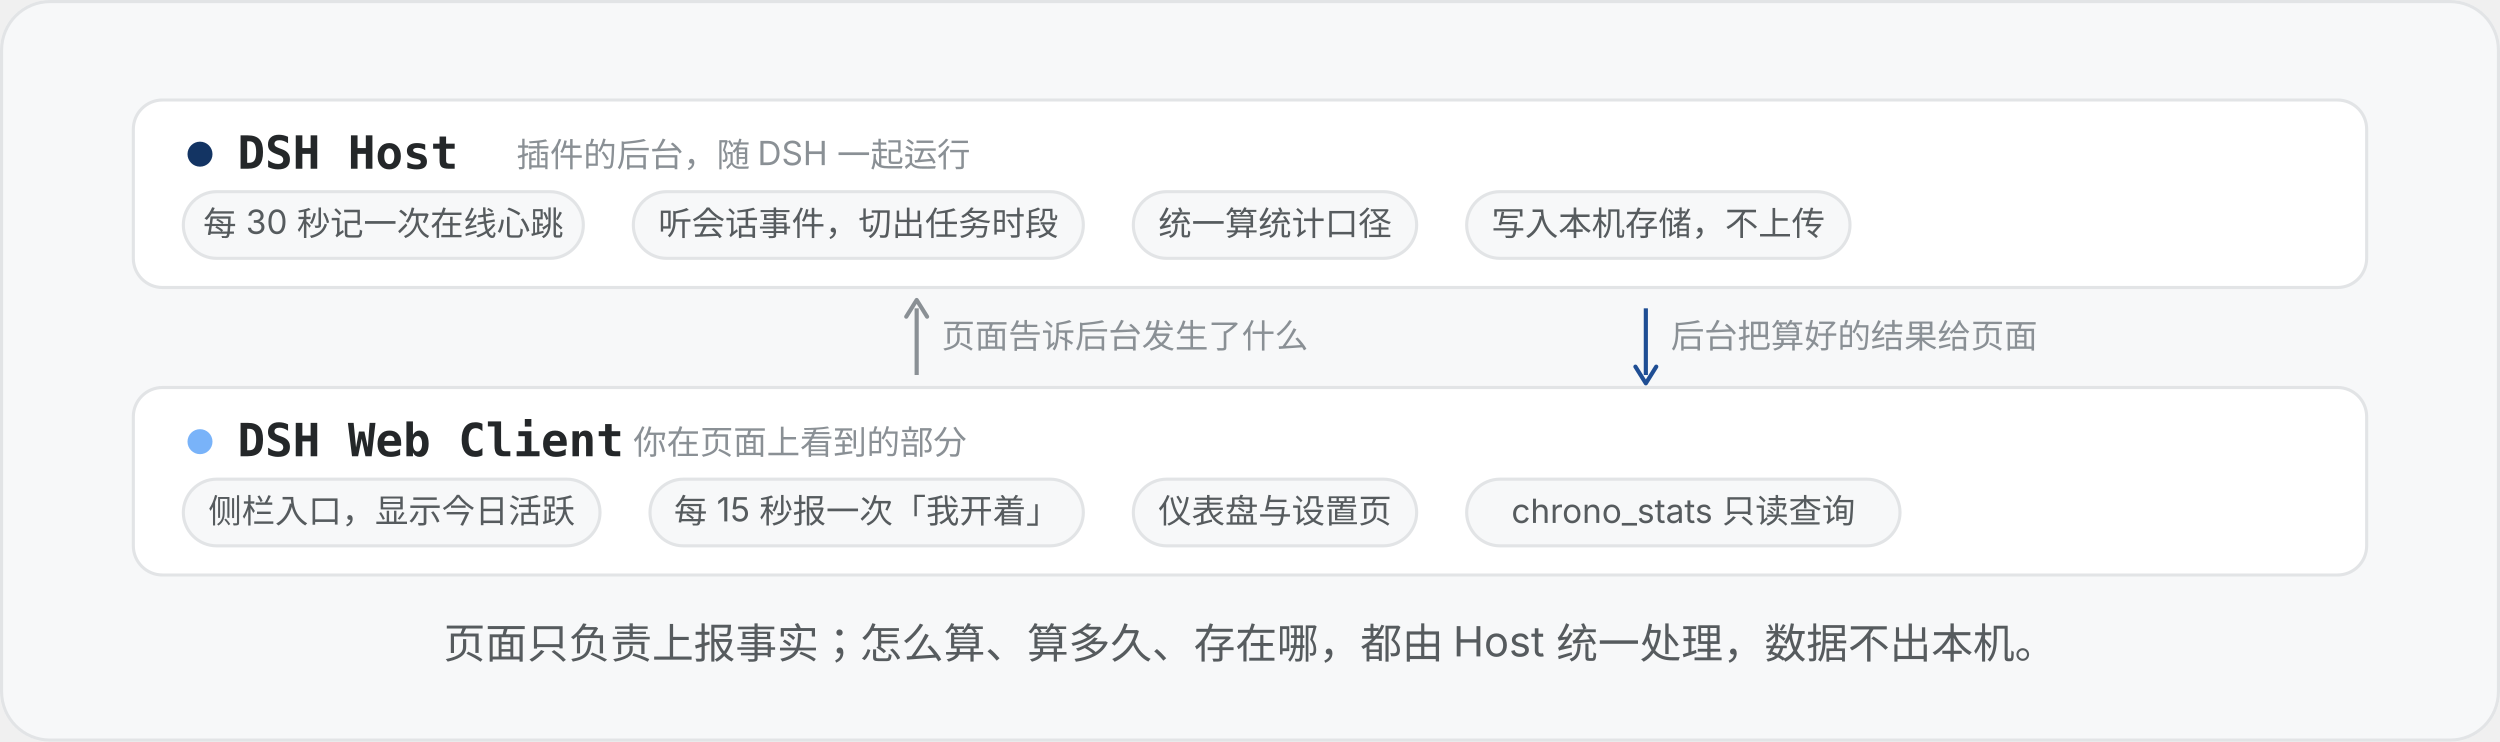
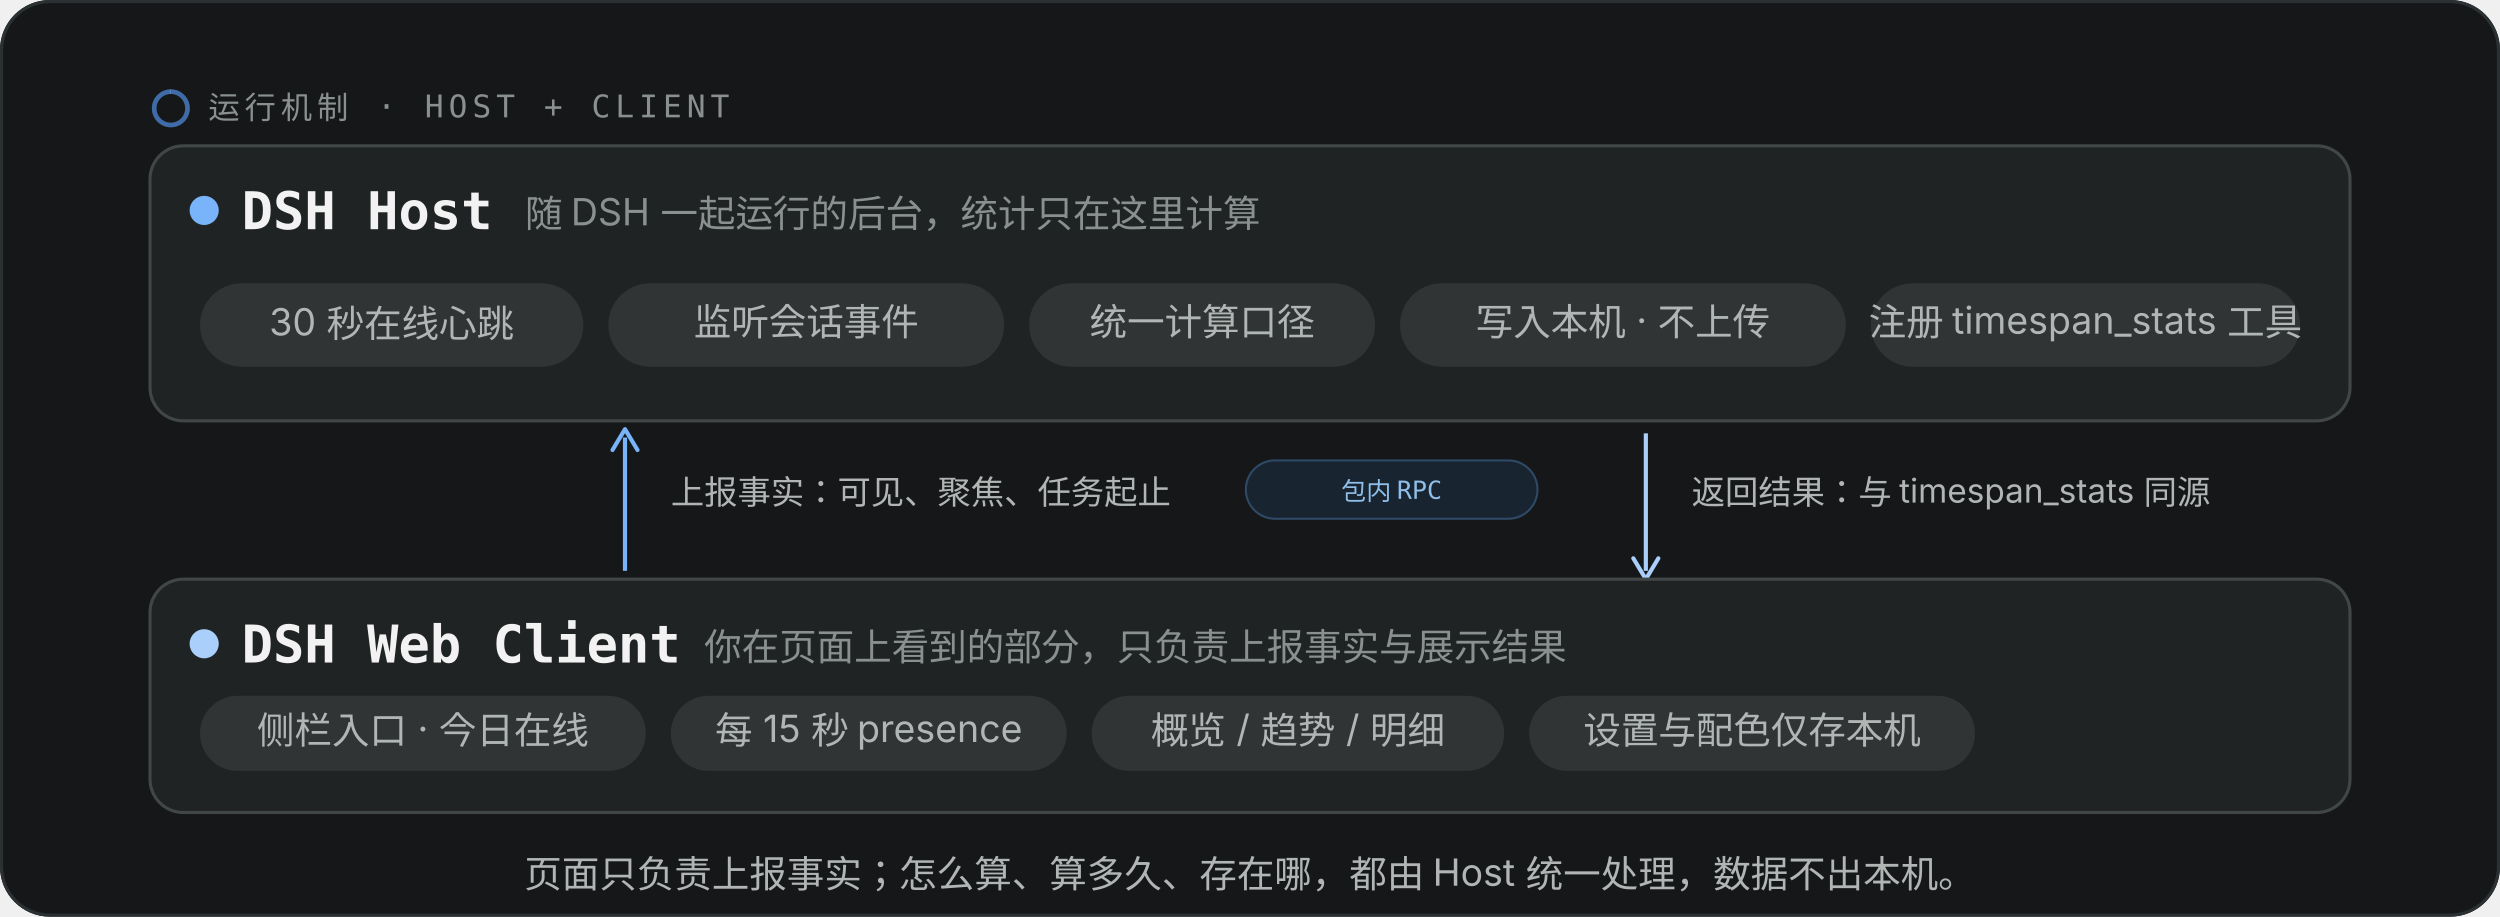
- <svg xmlns="http://www.w3.org/2000/svg" width="1200" height="356" viewBox="0 0 1200 356" role="img" aria-labelledby="arch-title arch-desc">
-   <rect width="1200" height="356" rx="24" fill="#f7f8f9" />
-   <rect x="0.75" y="0.75" width="1198.5" height="354.5" rx="23.25" fill="none" stroke="#e2e4e6" stroke-width="1.5" />
+ <svg xmlns="http://www.w3.org/2000/svg" width="1200" height="440" viewBox="0 0 1200 440" role="img" aria-labelledby="arch-title arch-desc">
+   <rect width="1200" height="440" rx="24" fill="#151718" />
+   <rect x="0.75" y="0.75" width="1198.5" height="438.5" rx="23.25" fill="none" stroke="#2b3033" stroke-width="1.5" />
  <g font-family="-apple-system, BlinkMacSystemFont, 'Segoe UI', 'PingFang SC', 'Microsoft YaHei', sans-serif">
+     <g transform="translate(72 42)">
+       <circle cx="10" cy="10" r="8" fill="none" stroke="#303435" stroke-width="2.2" />
+       <g transform="rotate(-90 10 10)">
+         <circle cx="10" cy="10" r="8" fill="none" stroke="#3f6ba8" stroke-width="2.2" pathLength="100" stroke-dasharray="50 50" stroke-dashoffset="0" />
+         <circle cx="10" cy="10" r="8" fill="none" stroke="#79B3F9" stroke-width="2.2" pathLength="100" stroke-dasharray="30 70" stroke-dashoffset="-50" />
+         <circle cx="10" cy="10" r="8" fill="none" stroke="#C29BE8" stroke-width="2.2" pathLength="100" stroke-dasharray="20 80" stroke-dashoffset="-80" />
+       </g>
+       <text x="28" y="15" font-size="15" letter-spacing="2.4" fill="#8a9090" font-family="ui-monospace, 'Cascadia Mono', Consolas, 'SFMono-Regular', Menlo, monospace">运行机制 · HOST + CLIENT</text>
+     </g>
    <g id="host-box">
-       <rect x="64" y="48" width="1072" height="90" rx="14" fill="#ffffff" stroke="#e2e4e6" stroke-width="1.5" />
-       <circle cx="96" cy="74" r="6" fill="#133463" />
-       <text x="114" y="81" font-size="22" font-weight="700" fill="#242729" font-family="ui-monospace, 'Cascadia Mono', Consolas, 'SFMono-Regular', Menlo, monospace">DSH Host</text>
-       <text x="248" y="80" font-size="16" fill="#8a9095">插件的后台，随 DSH 一起运行</text>
-       <g font-size="16" fill="#565b5e" text-anchor="middle">
-         <rect x="88" y="92" width="192" height="32" rx="16" fill="#f7f8f9" stroke="#e2e4e6" stroke-width="1.5" />
-         <text x="184" y="113">每 30 秒记一次在线心跳</text>
-         <rect x="304" y="92" width="216" height="32" rx="16" fill="#f7f8f9" stroke="#e2e4e6" stroke-width="1.5" />
-         <text x="412" y="113">听会话事件，切出任务时段</text>
-         <rect x="544" y="92" width="136" height="32" rx="16" fill="#f7f8f9" stroke="#e2e4e6" stroke-width="1.5" />
-         <text x="612" y="113">统一算统计口径</text>
-         <rect x="704" y="92" width="184" height="32" rx="16" fill="#f7f8f9" stroke="#e2e4e6" stroke-width="1.5" />
-         <text x="796" y="113">写入本机存储，不上传</text>
+       <rect x="72" y="70" width="1056" height="132" rx="16" fill="#202324" stroke="#414647" stroke-width="1.5" />
+       <circle cx="98" cy="101" r="7" fill="#79B3F9" />
+       <text x="116" y="110" font-size="25" font-weight="700" fill="#f1f2f1" font-family="ui-monospace, 'Cascadia Mono', Consolas, 'SFMono-Regular', Menlo, monospace">DSH Host</text>
+       <text x="252" y="109" font-size="18" fill="#8a9090">随 DSH 一起运行的后台，统计只在这里计算</text>
+       <g font-size="18" fill="#b1b6b5" text-anchor="middle">
+         <rect x="96" y="136" width="184" height="40" rx="20" fill="#303435" />
+         <text x="188" y="161">30 秒在线心跳</text>
+         <rect x="292" y="136" width="190" height="40" rx="20" fill="#303435" />
+         <text x="387" y="161">监听会话事件</text>
+         <rect x="494" y="136" width="166" height="40" rx="20" fill="#303435" />
+         <text x="577" y="161">统一计算口径</text>
+         <rect x="672" y="136" width="214" height="40" rx="20" fill="#303435" />
+         <text x="779" y="161">写入本机 · 不上传</text>
+         <rect x="898" y="136" width="206" height="40" rx="20" fill="#303435" />
+         <text x="1001" y="161">注册 timespan_stats 工具</text>
      </g>
    </g>
    <g id="channel">
-       <line x1="440" y1="180" x2="440" y2="148" stroke="#8a9095" stroke-width="2" />
-       <path d="M435 152 440 144 445 152" fill="none" stroke="#8a9095" stroke-width="2" stroke-linecap="round" stroke-linejoin="round" />
-       <text x="452" y="167" font-size="16" fill="#8a9095">页面告诉后台发生了什么</text>
-       <line x1="790" y1="148" x2="790" y2="180" stroke="#1F4E94" stroke-width="2" />
-       <path d="M785 176 790 184 795 176" fill="none" stroke="#1F4E94" stroke-width="2" stroke-linecap="round" stroke-linejoin="round" />
-       <text x="802" y="167" font-size="16" fill="#8a9095">后台把算好的结果给页面</text>
+       <line x1="300" y1="274" x2="300" y2="210" stroke="#79B3F9" stroke-width="2" />
+       <path d="M294 216 300 206 306 216" fill="none" stroke="#79B3F9" stroke-width="2" stroke-linecap="round" stroke-linejoin="round" />
+       <text x="322" y="242" font-size="16" fill="#b1b6b5">上报事实：可见、聚焦、任务起止</text>
+       <line x1="790" y1="208" x2="790" y2="274" stroke="#a9cffa" stroke-width="2" />
+       <path d="M784 268 790 278 796 268" fill="none" stroke="#a9cffa" stroke-width="2" stroke-linecap="round" stroke-linejoin="round" />
+       <text x="812" y="242" font-size="16" fill="#b1b6b5">返回结果：与 timespan_stats 同源</text>
+       <rect x="598" y="221" width="140" height="28" rx="14" fill="#182430" stroke="#2e4a66" stroke-width="1" />
+       <text x="668" y="240" text-anchor="middle" font-size="12" fill="#8fbfe9" font-family="ui-monospace, 'Cascadia Mono', Consolas, 'SFMono-Regular', Menlo, monospace">包内 RPC</text>
    </g>
    <g id="client-box">
-       <rect x="64" y="186" width="1072" height="90" rx="14" fill="#ffffff" stroke="#e2e4e6" stroke-width="1.5" />
-       <circle cx="96" cy="212" r="6" fill="#79B3F9" />
-       <text x="114" y="219" font-size="22" font-weight="700" fill="#242729" font-family="ui-monospace, 'Cascadia Mono', Consolas, 'SFMono-Regular', Menlo, monospace">DSH Web Client</text>
-       <text x="304" y="218" font-size="16" fill="#8a9095">你在页面上看到的部分</text>
-       <g font-size="16" fill="#565b5e" text-anchor="middle">
-         <rect x="88" y="230" width="200" height="32" rx="16" fill="#f7f8f9" stroke="#e2e4e6" stroke-width="1.5" />
-         <text x="188" y="251">侧栏入口，显示今日活跃</text>
-         <rect x="312" y="230" width="208" height="32" rx="16" fill="#f7f8f9" stroke="#e2e4e6" stroke-width="1.5" />
-         <text x="416" y="251">每 15 秒报一次「我开着」</text>
-         <rect x="544" y="230" width="136" height="32" rx="16" fill="#f7f8f9" stroke="#e2e4e6" stroke-width="1.5" />
-         <text x="612" y="251">仪表盘与设置页</text>
-         <rect x="704" y="230" width="208" height="32" rx="16" fill="#f7f8f9" stroke="#e2e4e6" stroke-width="1.5" />
-         <text x="808" y="251">chrono_stats 只读查询</text>
+       <rect x="72" y="278" width="1056" height="112" rx="16" fill="#202324" stroke="#414647" stroke-width="1.5" />
+       <circle cx="98" cy="309" r="7" fill="#a9cffa" />
+       <text x="116" y="318" font-size="25" font-weight="700" fill="#f1f2f1" font-family="ui-monospace, 'Cascadia Mono', Consolas, 'SFMono-Regular', Menlo, monospace">DSH Web Client</text>
+       <text x="338" y="317" font-size="18" fill="#8a9090">你在页面上看到的部分，只负责上报事实与展示结果</text>
+       <g font-size="18" fill="#b1b6b5" text-anchor="middle">
+         <rect x="96" y="334" width="214" height="36" rx="18" fill="#303435" />
+         <text x="203" y="357">侧栏入口 · 今日在线</text>
+         <rect x="322" y="334" width="190" height="36" rx="18" fill="#303435" />
+         <text x="417" y="357">每 15 秒 presence</text>
+         <rect x="524" y="334" width="198" height="36" rx="18" fill="#303435" />
+         <text x="623" y="357">概览 / 趋势 / 明细</text>
+         <rect x="734" y="334" width="214" height="36" rx="18" fill="#303435" />
+         <text x="841" y="357">设置与配色仅存本机</text>
      </g>
    </g>
-     <text x="600" y="316" text-anchor="middle" font-size="20" fill="#565b5e">页面只负责上报事实；怎么算、算多久、存在哪，都由 Host 统一处理，数据不出本机。</text>
+     <text x="600" y="426" text-anchor="middle" font-size="18" fill="#b1b6b5">页面只负责上报事实；怎么算、算多久、存在哪，都由 Host 统一处理，数据不出本机。</text>
  </g>
</svg>
